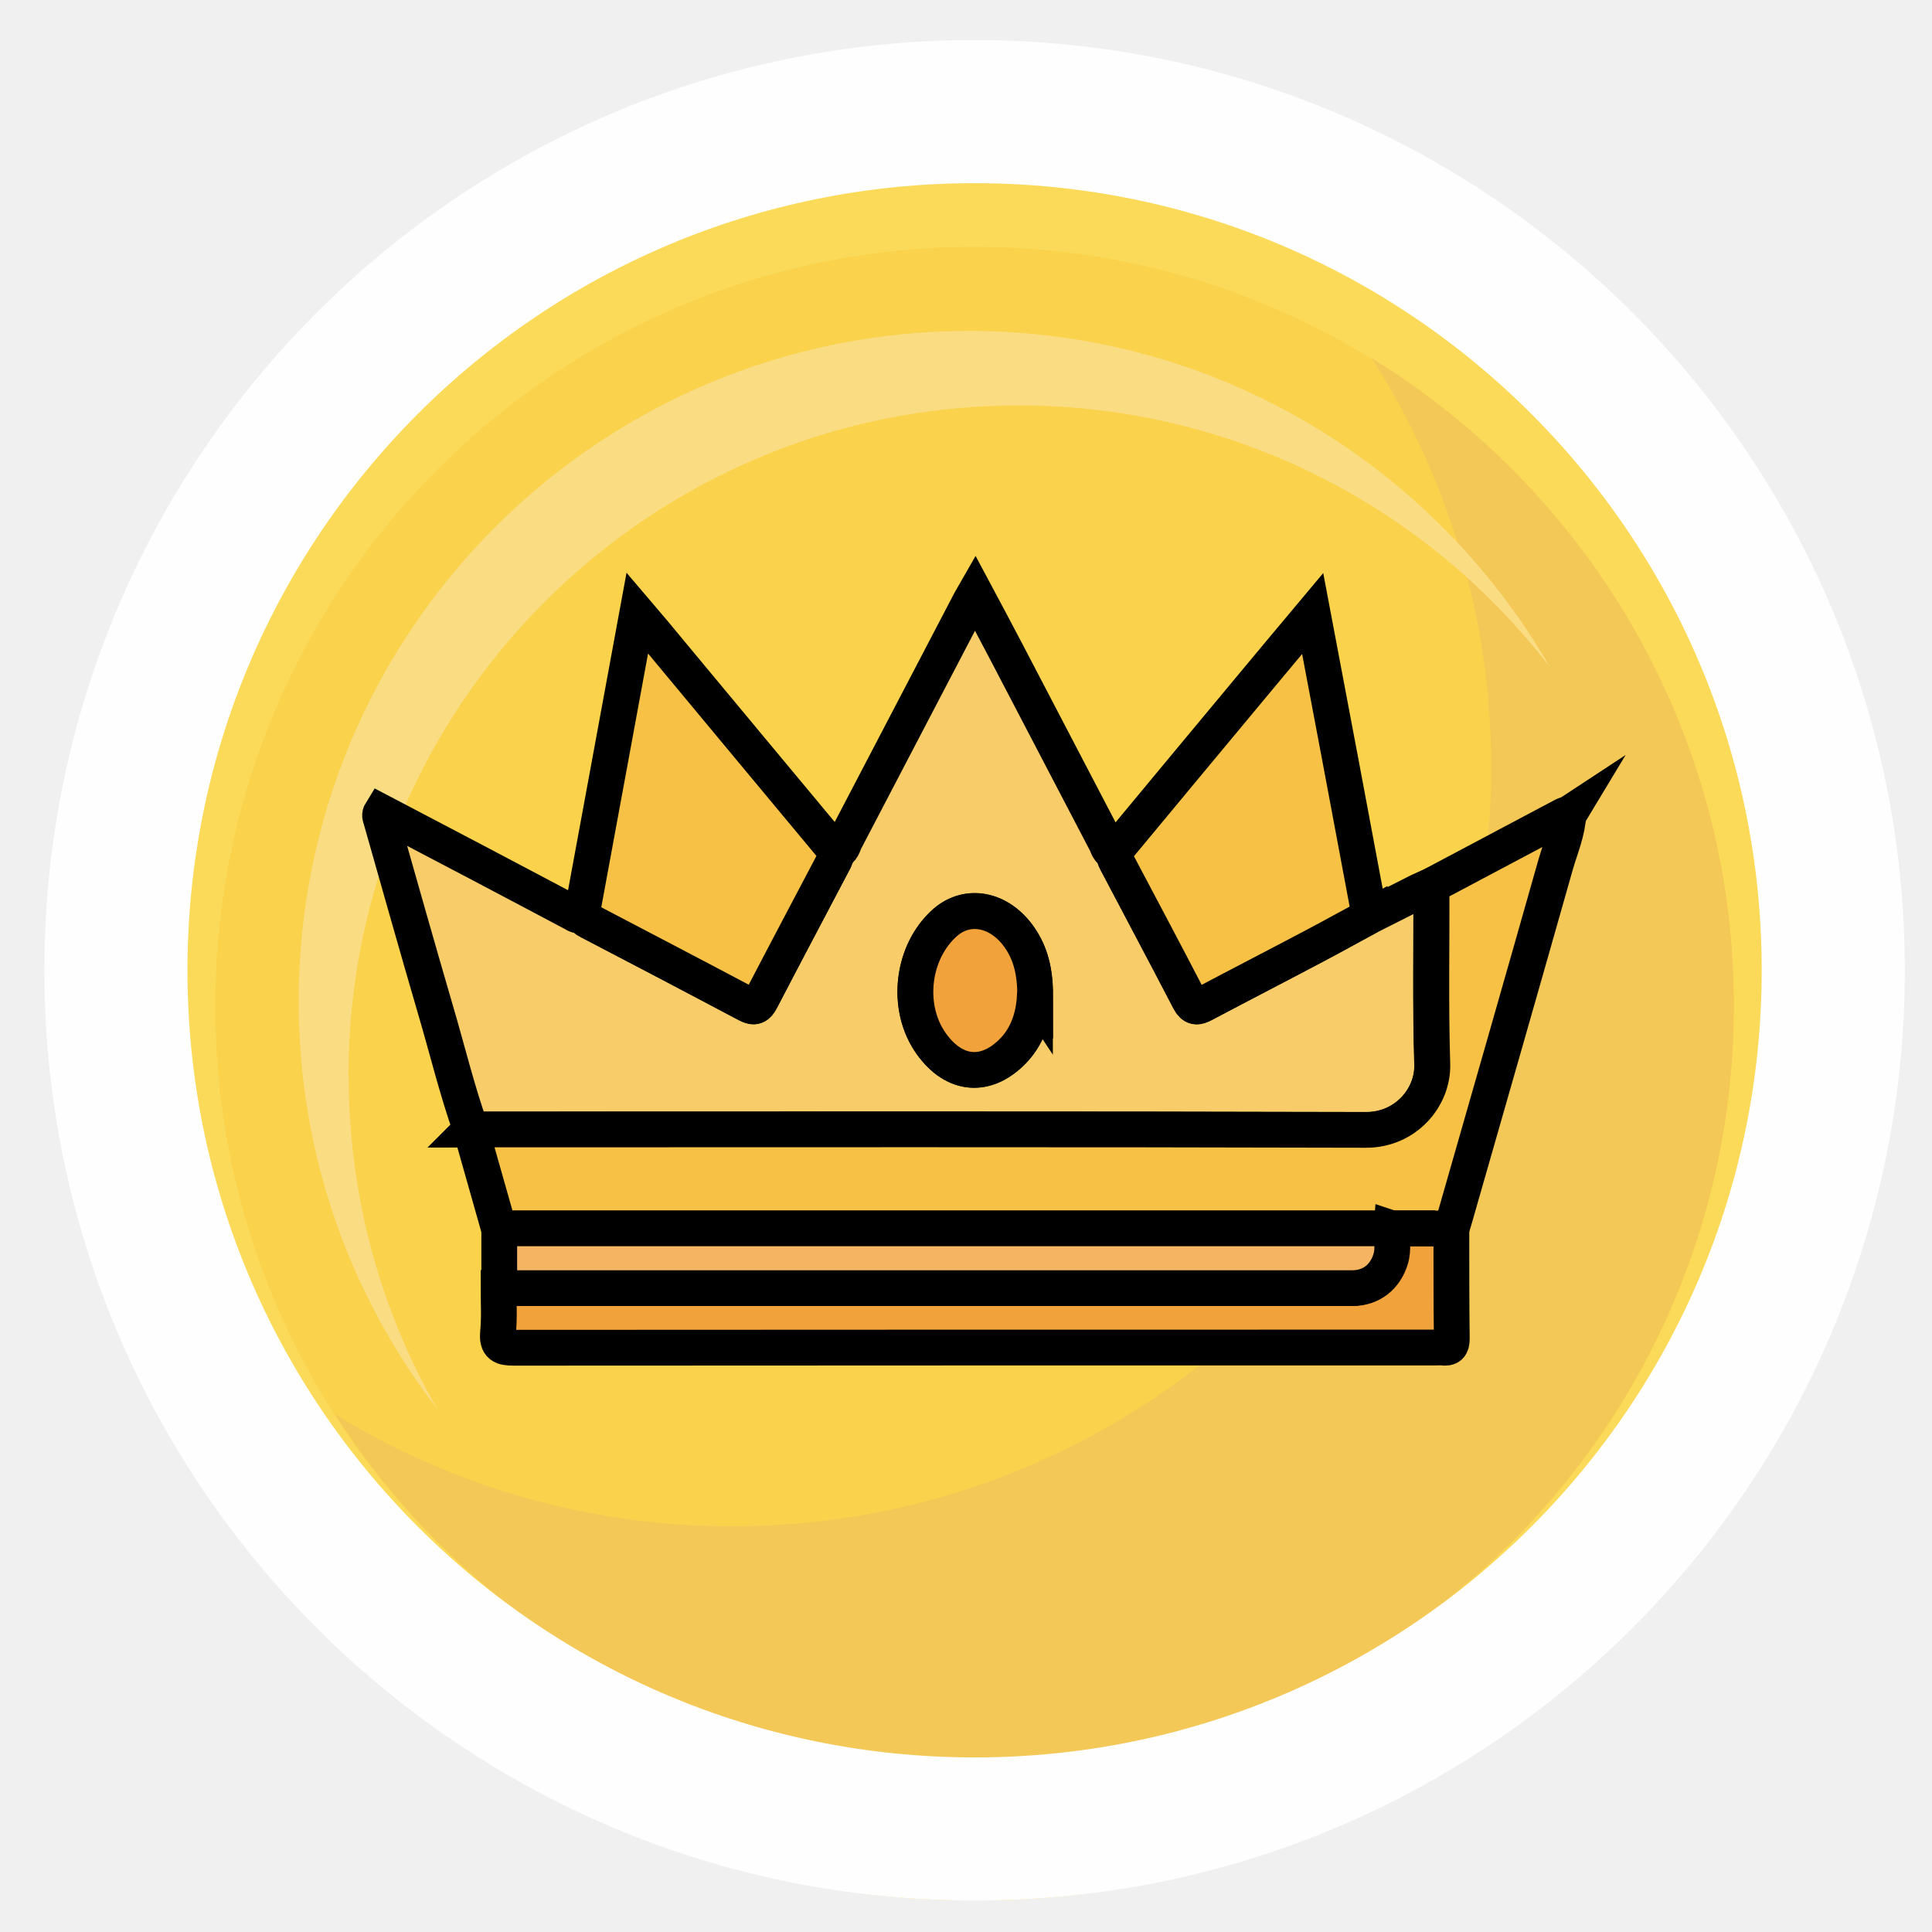
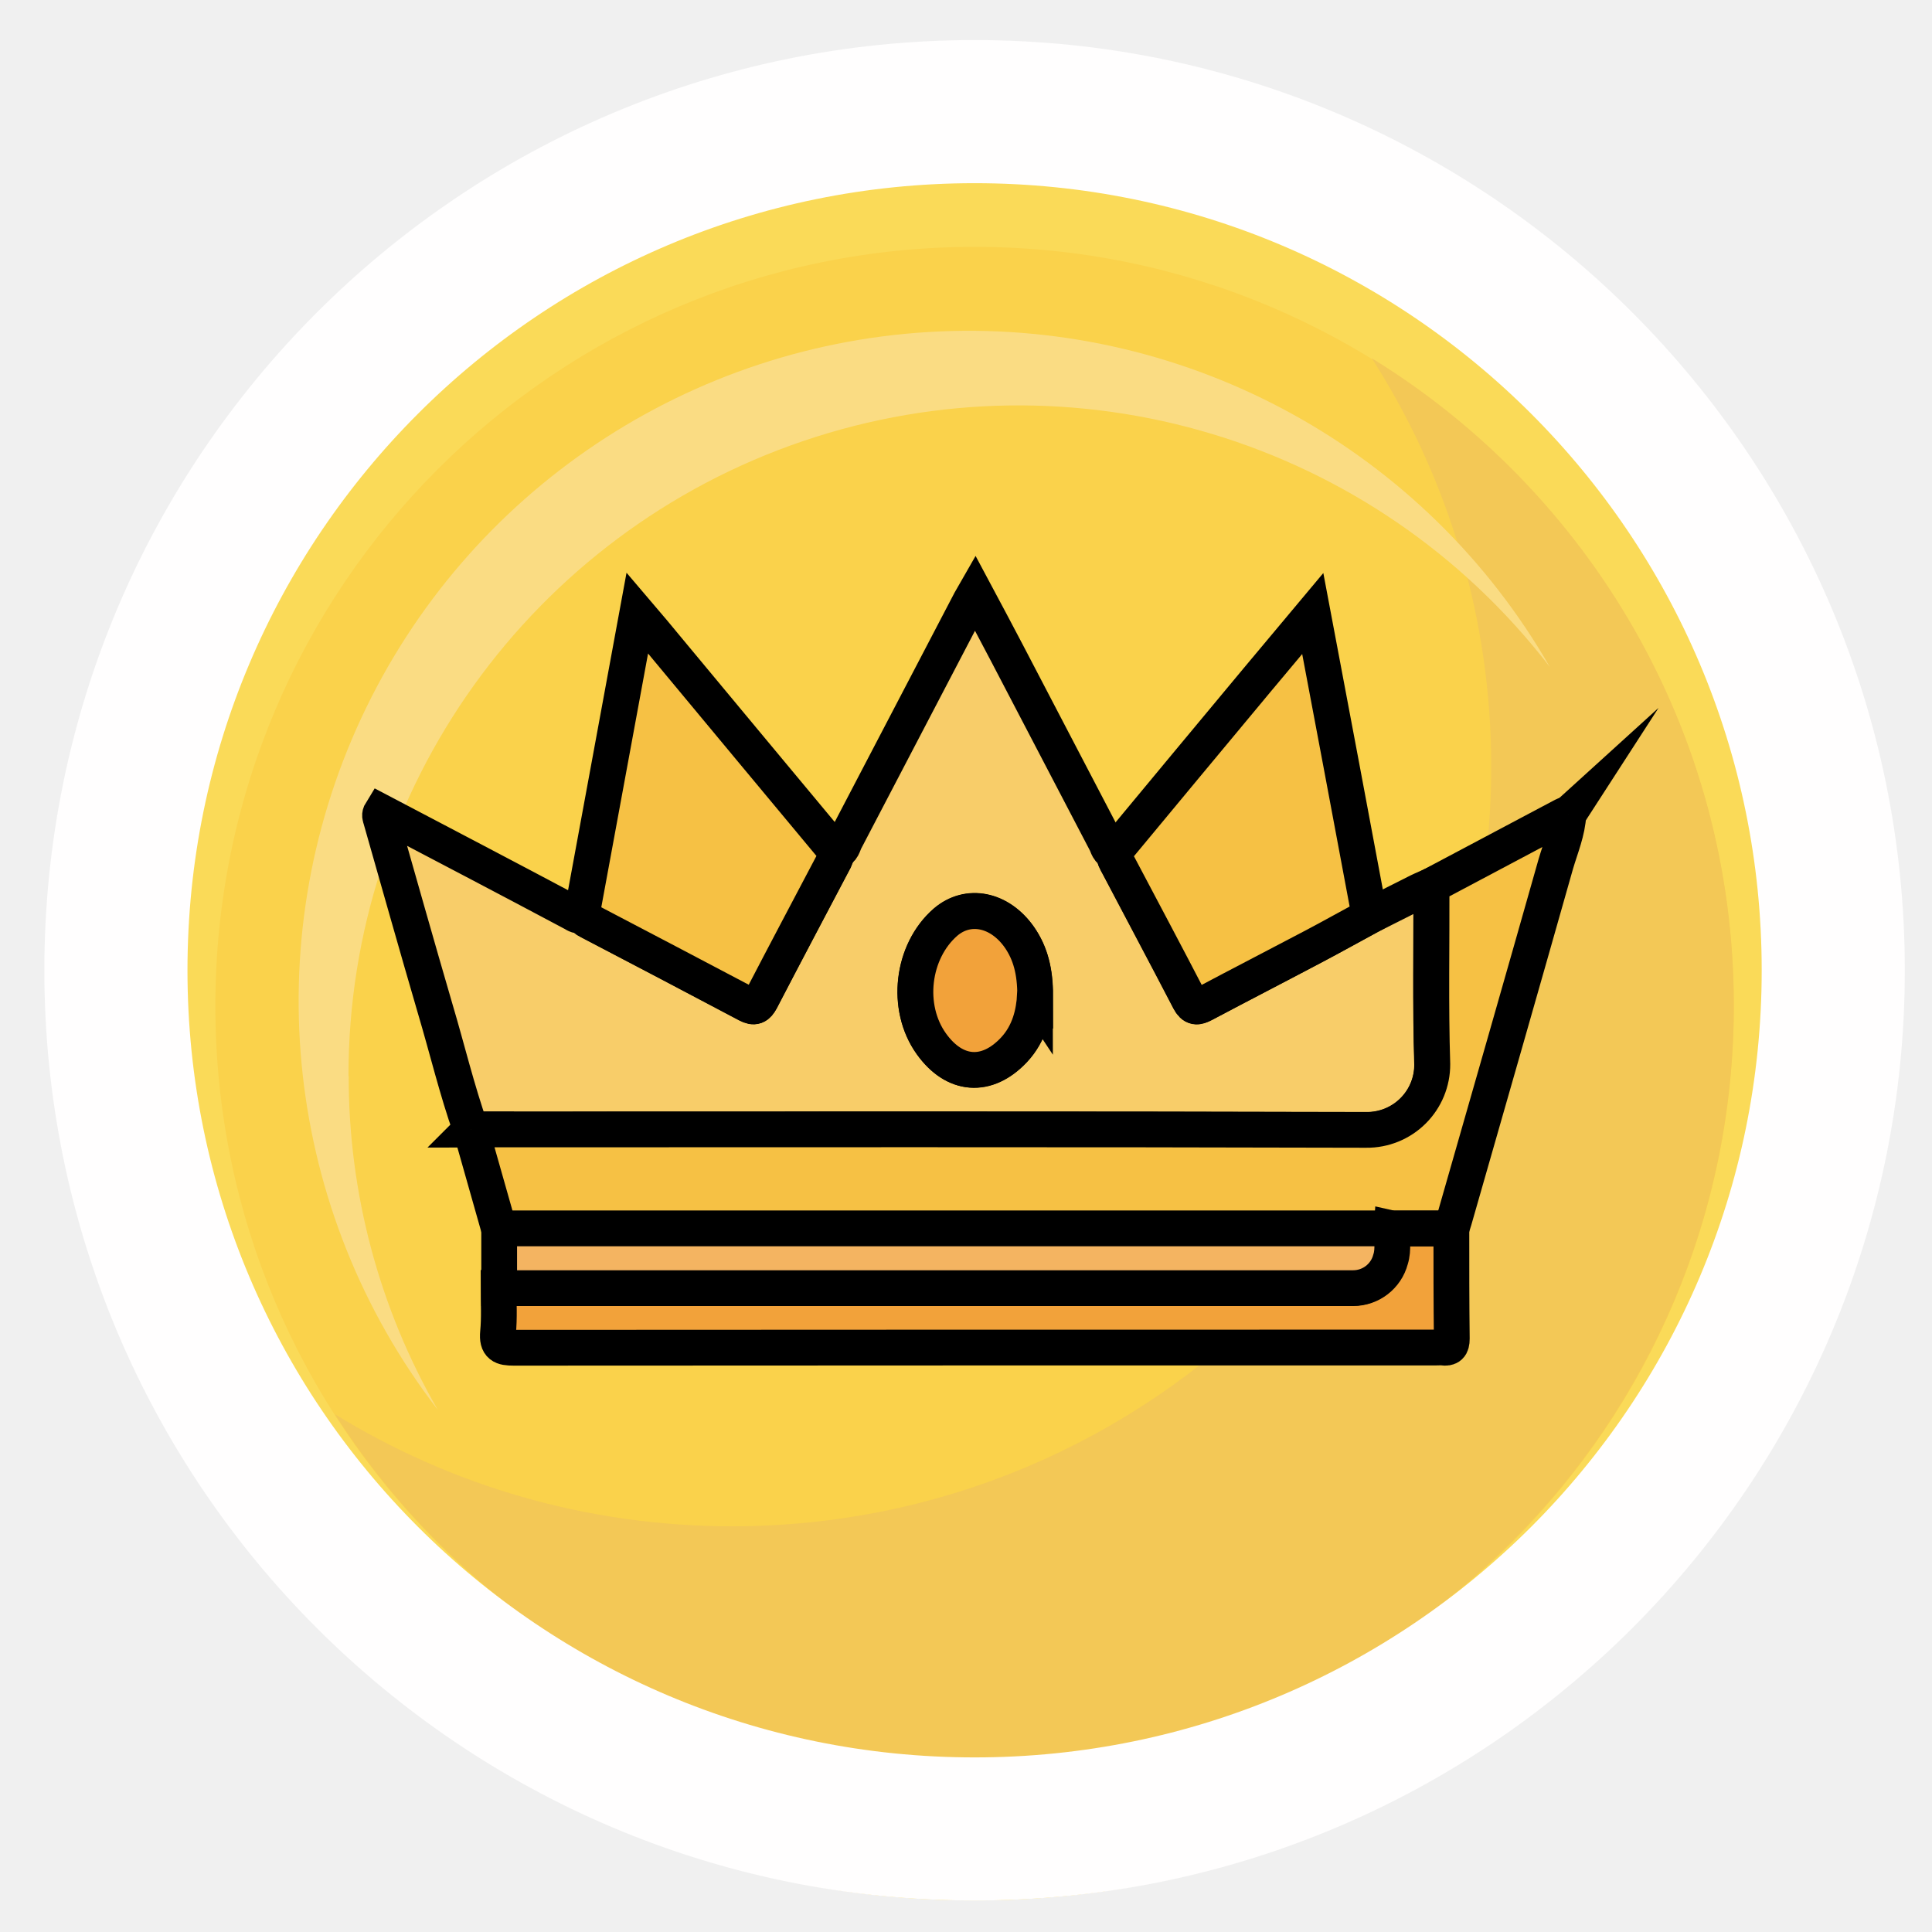
- <svg xmlns="http://www.w3.org/2000/svg" width="27" height="27" viewBox="0 0 27 27" fill="none">
-   <g clip-path="url(#clip0_1189_5243)">
-     <g opacity="0.69">
-       <path d="M13.62 26.56C20.524 26.56 26.12 20.964 26.12 14.06C26.12 7.157 20.524 1.56 13.62 1.56C6.717 1.56 1.12 7.157 1.12 14.06C1.12 20.964 6.717 26.56 13.62 26.56Z" fill="#FFD015" />
-       <path d="M13.62 24.67C19.48 24.67 24.23 19.92 24.23 14.06C24.23 8.201 19.48 3.451 13.62 3.451C7.76 3.451 3.01 8.201 3.01 14.06C3.01 19.92 7.76 24.67 13.62 24.67Z" fill="#FFC501" />
-       <path d="M19.17 5.005C20.227 6.653 20.84 8.615 20.84 10.72C20.84 16.578 16.091 21.33 10.23 21.33C8.194 21.33 6.296 20.757 4.681 19.764C6.565 22.708 9.864 24.659 13.62 24.659C19.478 24.659 24.23 19.91 24.23 14.049C24.23 10.225 22.205 6.873 19.173 5.008L19.17 5.005Z" fill="#F5B611" />
-       <path d="M4.87 15.032C4.87 9.859 9.064 5.666 14.236 5.666C17.26 5.666 19.949 7.099 21.66 9.322C20.042 6.516 17.013 4.625 13.54 4.625C8.368 4.625 4.174 8.819 4.174 13.992C4.174 16.14 4.898 18.119 6.117 19.701C5.324 18.328 4.873 16.732 4.873 15.034L4.87 15.032Z" fill="#FFD453" />
-     </g>
+ <svg xmlns="http://www.w3.org/2000/svg" width="27" height="27" fill="none">
+   <g opacity=".69" clip-path="url(#a)">
+     <path d="M13.62 26.56c6.904 0 12.5-5.596 12.5-12.5 0-6.903-5.596-12.5-12.5-12.5-6.903 0-12.5 5.597-12.5 12.5 0 6.904 5.597 12.5 12.5 12.5z" fill="#FFD015" />
+     <path d="M13.62 24.67c5.86 0 10.61-4.75 10.61-10.61 0-5.86-4.75-10.61-10.61-10.61-5.86 0-10.61 4.75-10.61 10.61 0 5.86 4.75 10.61 10.61 10.61z" fill="#FFC501" />
+     <path d="M19.17 5.005a10.555 10.555 0 0 1 1.67 5.715c0 5.858-4.749 10.61-10.61 10.61-2.036 0-3.934-.573-5.55-1.566a10.598 10.598 0 0 0 8.94 4.895c5.858 0 10.61-4.749 10.61-10.61 0-3.824-2.025-7.176-5.057-9.041l-.003-.003z" fill="#F5B611" />
+     <path d="M4.87 15.032a9.366 9.366 0 0 1 16.79-5.71A9.366 9.366 0 1 0 6.117 19.701a9.31 9.31 0 0 1-1.244-4.667l-.003-.002z" fill="#FFD453" />
  </g>
  <circle cx="13.62" cy="13.56" r="12" stroke="#FFFEFE" stroke-width="2" />
-   <path d="M6.581 15.784C6.385 15.232 6.249 14.662 6.082 14.098C5.824 13.215 5.575 12.331 5.323 11.444C5.314 11.416 5.3 11.39 5.326 11.348C5.762 11.577 6.201 11.807 6.637 12.036C7.096 12.277 7.555 12.521 8.014 12.764C8.048 12.784 8.085 12.809 8.127 12.784C8.153 12.824 8.184 12.855 8.229 12.875C8.969 13.26 9.708 13.648 10.445 14.039C10.541 14.09 10.583 14.067 10.632 13.977C10.966 13.334 11.306 12.693 11.643 12.053C11.668 12.008 11.691 11.96 11.683 11.906C11.776 11.889 11.782 11.801 11.816 11.739C12.399 10.625 12.98 9.512 13.561 8.399C13.578 8.367 13.595 8.339 13.626 8.285C13.782 8.577 13.926 8.846 14.068 9.118C14.53 10.002 14.991 10.886 15.453 11.77C15.482 11.824 15.487 11.897 15.569 11.909C15.561 11.982 15.601 12.042 15.632 12.101C15.96 12.727 16.294 13.351 16.62 13.979C16.677 14.087 16.731 14.082 16.822 14.033C17.334 13.761 17.853 13.495 18.365 13.223C18.623 13.087 18.881 12.943 19.139 12.804C19.368 12.688 19.601 12.572 19.83 12.455C19.887 12.427 19.946 12.404 20.003 12.379C20.003 13.212 19.989 14.042 20.014 14.875C20.028 15.339 19.643 15.795 19.091 15.793C14.921 15.781 10.748 15.787 6.578 15.787L6.581 15.784ZM14.464 13.909C14.464 13.574 14.399 13.319 14.243 13.096C13.969 12.702 13.527 12.617 13.212 12.886C12.742 13.294 12.651 14.079 13.014 14.586C13.337 15.039 13.787 15.073 14.167 14.671C14.385 14.438 14.447 14.149 14.462 13.906L14.464 13.909Z" fill="#F8CD69" stroke="black" stroke-width="0.5" stroke-miterlimit="10" />
-   <path d="M6.581 15.784C10.751 15.784 14.924 15.778 19.093 15.79C19.646 15.79 20.031 15.334 20.017 14.872C19.991 14.042 20.009 13.209 20.006 12.376C20.62 12.05 21.238 11.722 21.853 11.396C21.873 11.385 21.895 11.385 21.918 11.379C21.907 11.62 21.81 11.844 21.742 12.076C21.272 13.736 20.796 15.396 20.32 17.056C20.309 17.096 20.295 17.133 20.283 17.172C20.009 17.172 19.731 17.172 19.456 17.172C15.295 17.172 11.136 17.172 6.974 17.172C6.844 16.71 6.711 16.249 6.581 15.787V15.784Z" fill="#F6C144" stroke="black" stroke-width="0.5" stroke-miterlimit="10" />
-   <path d="M19.456 17.169C19.731 17.169 20.008 17.169 20.283 17.169C20.283 17.682 20.283 18.198 20.289 18.71C20.289 18.812 20.255 18.846 20.158 18.832C20.13 18.829 20.102 18.832 20.071 18.832C15.773 18.832 11.478 18.832 7.181 18.835C7.017 18.835 6.943 18.81 6.96 18.623C6.98 18.416 6.968 18.206 6.968 17.999C10.895 17.999 14.821 17.999 18.748 17.999C18.799 17.999 18.852 17.999 18.903 17.999C19.158 17.994 19.348 17.844 19.425 17.597C19.47 17.456 19.436 17.311 19.447 17.166L19.456 17.169Z" fill="#F2A23A" stroke="black" stroke-width="0.5" stroke-miterlimit="10" />
-   <path d="M11.686 11.903C11.694 11.957 11.671 12.005 11.646 12.05C11.309 12.691 10.969 13.331 10.635 13.974C10.586 14.065 10.544 14.087 10.448 14.036C9.711 13.645 8.972 13.26 8.232 12.872C8.19 12.849 8.159 12.818 8.13 12.781C8.385 11.393 8.643 10.005 8.907 8.566C9.071 8.758 9.204 8.917 9.337 9.079C10.119 10.019 10.901 10.962 11.686 11.903Z" fill="#F6C144" stroke="black" stroke-width="0.5" stroke-miterlimit="10" />
-   <path d="M19.141 12.801C18.883 12.94 18.628 13.084 18.368 13.22C17.855 13.492 17.337 13.758 16.824 14.03C16.73 14.079 16.679 14.084 16.623 13.977C16.297 13.348 15.966 12.725 15.634 12.098C15.603 12.039 15.56 11.979 15.572 11.906C16.235 11.107 16.9 10.305 17.566 9.506C17.815 9.206 18.067 8.906 18.345 8.574C18.617 10.011 18.881 11.407 19.141 12.804V12.801Z" fill="#F6C144" stroke="black" stroke-width="0.5" stroke-miterlimit="10" />
-   <path d="M19.456 17.169C19.445 17.311 19.479 17.456 19.433 17.6C19.357 17.846 19.164 17.997 18.912 18.002C18.861 18.002 18.807 18.002 18.756 18.002C14.83 18.002 10.903 18.002 6.977 18.002C6.977 17.725 6.977 17.447 6.977 17.166C11.139 17.166 15.297 17.166 19.459 17.166L19.456 17.169Z" fill="#F4B461" stroke="black" stroke-width="0.5" stroke-miterlimit="10" />
-   <path d="M21.921 11.379C21.921 11.379 21.926 11.37 21.929 11.365C21.926 11.367 21.921 11.373 21.918 11.376V11.379H21.921Z" fill="#F6C144" stroke="black" stroke-width="0.5" stroke-miterlimit="10" />
-   <path d="M14.464 13.909C14.45 14.152 14.388 14.441 14.17 14.674C13.79 15.076 13.34 15.039 13.017 14.588C12.651 14.079 12.745 13.297 13.215 12.889C13.527 12.62 13.969 12.705 14.246 13.098C14.402 13.322 14.467 13.577 14.467 13.912L14.464 13.909Z" fill="#F2A23A" stroke="black" stroke-width="0.5" stroke-miterlimit="10" />
+   <path d="M6.58 15.784c-.195-.552-.33-1.122-.498-1.686-.258-.883-.507-1.767-.76-2.654-.008-.028-.022-.054.004-.096.436.23.875.459 1.311.688.46.24.918.485 1.377.728.034.02.07.046.113.02.026.04.057.07.102.09.74.386 1.479.774 2.216 1.165.096.051.138.028.187-.062.334-.643.674-1.284 1.01-1.924.026-.045.05-.093.04-.147.094-.017.1-.105.134-.167l1.745-3.34c.017-.032.034-.06.065-.114.156.292.3.561.442.833l1.385 2.652c.029.054.034.127.116.139-.008.073.031.133.063.192.328.626.662 1.25.988 1.878.057.108.11.103.201.054.513-.272 1.032-.538 1.544-.81.258-.136.516-.28.774-.42l.691-.348c.057-.028.116-.05.173-.076 0 .833-.014 1.663.011 2.496a.91.91 0 0 1-.923.918c-4.17-.012-8.343-.006-12.513-.006l.003-.003zm7.884-1.875c0-.335-.065-.59-.22-.813-.275-.394-.717-.48-1.032-.21-.47.408-.56 1.193-.198 1.7.323.453.773.487 1.153.085.218-.233.28-.521.295-.765l.002.003z" fill="#F8CD69" stroke="#000" stroke-width=".5" stroke-miterlimit="10" />
+   <path d="M6.58 15.784c4.17 0 8.344-.006 12.513.006a.913.913 0 0 0 .924-.918c-.026-.83-.008-1.663-.011-2.496l1.847-.98c.02-.011.042-.011.065-.017-.011.24-.108.465-.176.697-.47 1.66-.946 3.32-1.422 4.98-.011.04-.025.076-.037.116H6.974c-.13-.462-.263-.923-.393-1.385v-.003z" fill="#F6C144" stroke="#000" stroke-width=".5" stroke-miterlimit="10" />
+   <path d="M19.456 17.17h.827c0 .512 0 1.028.006 1.54 0 .102-.034.136-.13.122-.029-.003-.057 0-.088 0-4.298 0-8.593 0-12.89.003-.164 0-.238-.025-.221-.212.02-.207.008-.417.008-.624H18.903a.538.538 0 0 0 .522-.402c.045-.142.011-.286.022-.43l.009.002z" fill="#F2A23A" stroke="#000" stroke-width=".5" stroke-miterlimit="10" />
+   <path d="M11.686 11.903c.008.054-.014.102-.04.147-.337.64-.677 1.28-1.011 1.924-.049.09-.091.113-.187.062-.737-.39-1.476-.776-2.216-1.164a.313.313 0 0 1-.102-.09c.255-1.389.513-2.777.777-4.216.164.192.297.351.43.513.782.94 1.564 1.883 2.349 2.824zM19.141 12.801c-.258.139-.513.283-.773.42-.513.271-1.031.537-1.544.81-.094.048-.145.053-.201-.054-.326-.63-.658-1.252-.989-1.879-.031-.06-.074-.119-.062-.192.663-.8 1.328-1.6 1.994-2.4l.78-.932c.271 1.437.535 2.833.795 4.23V12.8z" fill="#F6C144" stroke="#000" stroke-width=".5" stroke-miterlimit="10" />
+   <path d="M19.456 17.17c-.011.141.023.285-.023.43a.54.54 0 0 1-.52.402H6.976v-.835h12.482l-.003.002z" fill="#F4B461" stroke="#000" stroke-width=".5" stroke-miterlimit="10" />
+   <path d="m21.92 11.379.009-.014-.011.01v.004h.003z" fill="#F6C144" stroke="#000" stroke-width=".5" stroke-miterlimit="10" />
+   <path d="M14.464 13.909c-.014.243-.076.532-.294.764-.38.403-.83.366-1.153-.085-.366-.51-.272-1.291.198-1.7.312-.268.754-.183 1.031.21.156.224.221.48.221.813l-.003-.002z" fill="#F2A23A" stroke="#000" stroke-width=".5" stroke-miterlimit="10" />
  <defs>
-     <clipPath id="clip0_1189_5243">
-       <rect width="25" height="25" fill="white" transform="translate(1.12012 1.5603)" />
+     <clipPath id="a">
+       <path fill="#fff" transform="translate(1.12 1.56)" d="M0 0h25v25H0z" />
    </clipPath>
  </defs>
</svg>
